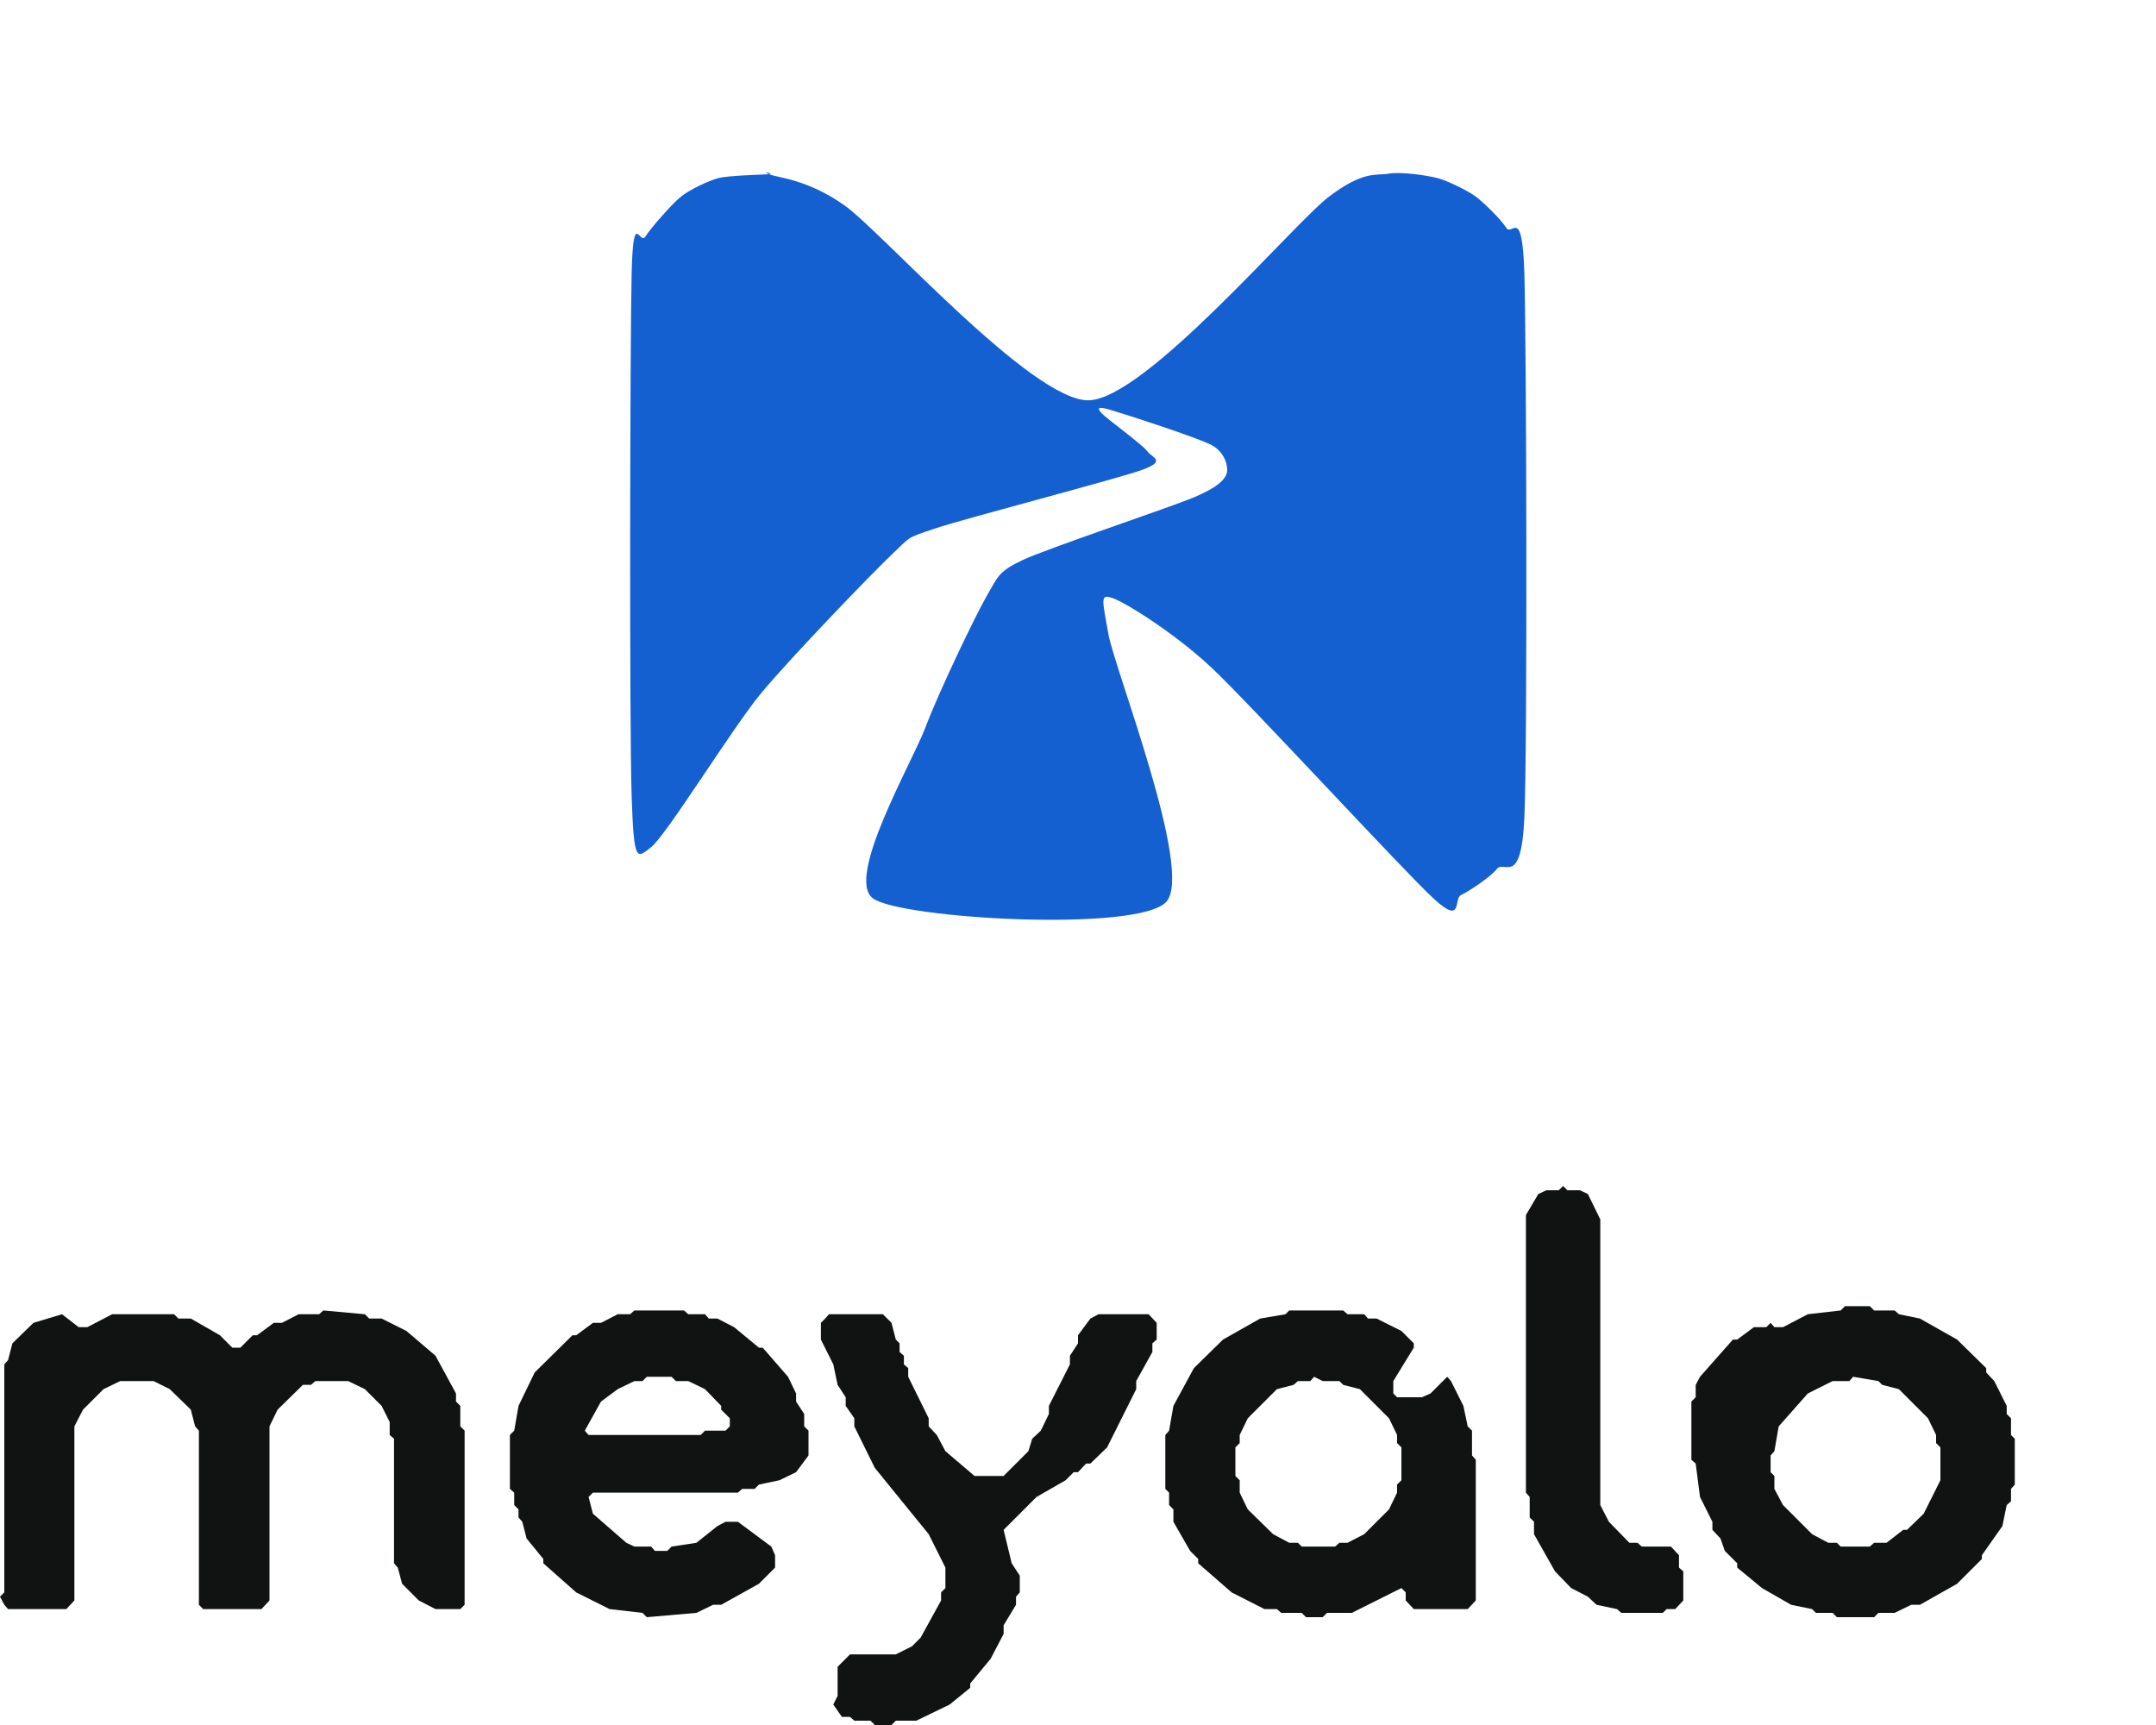
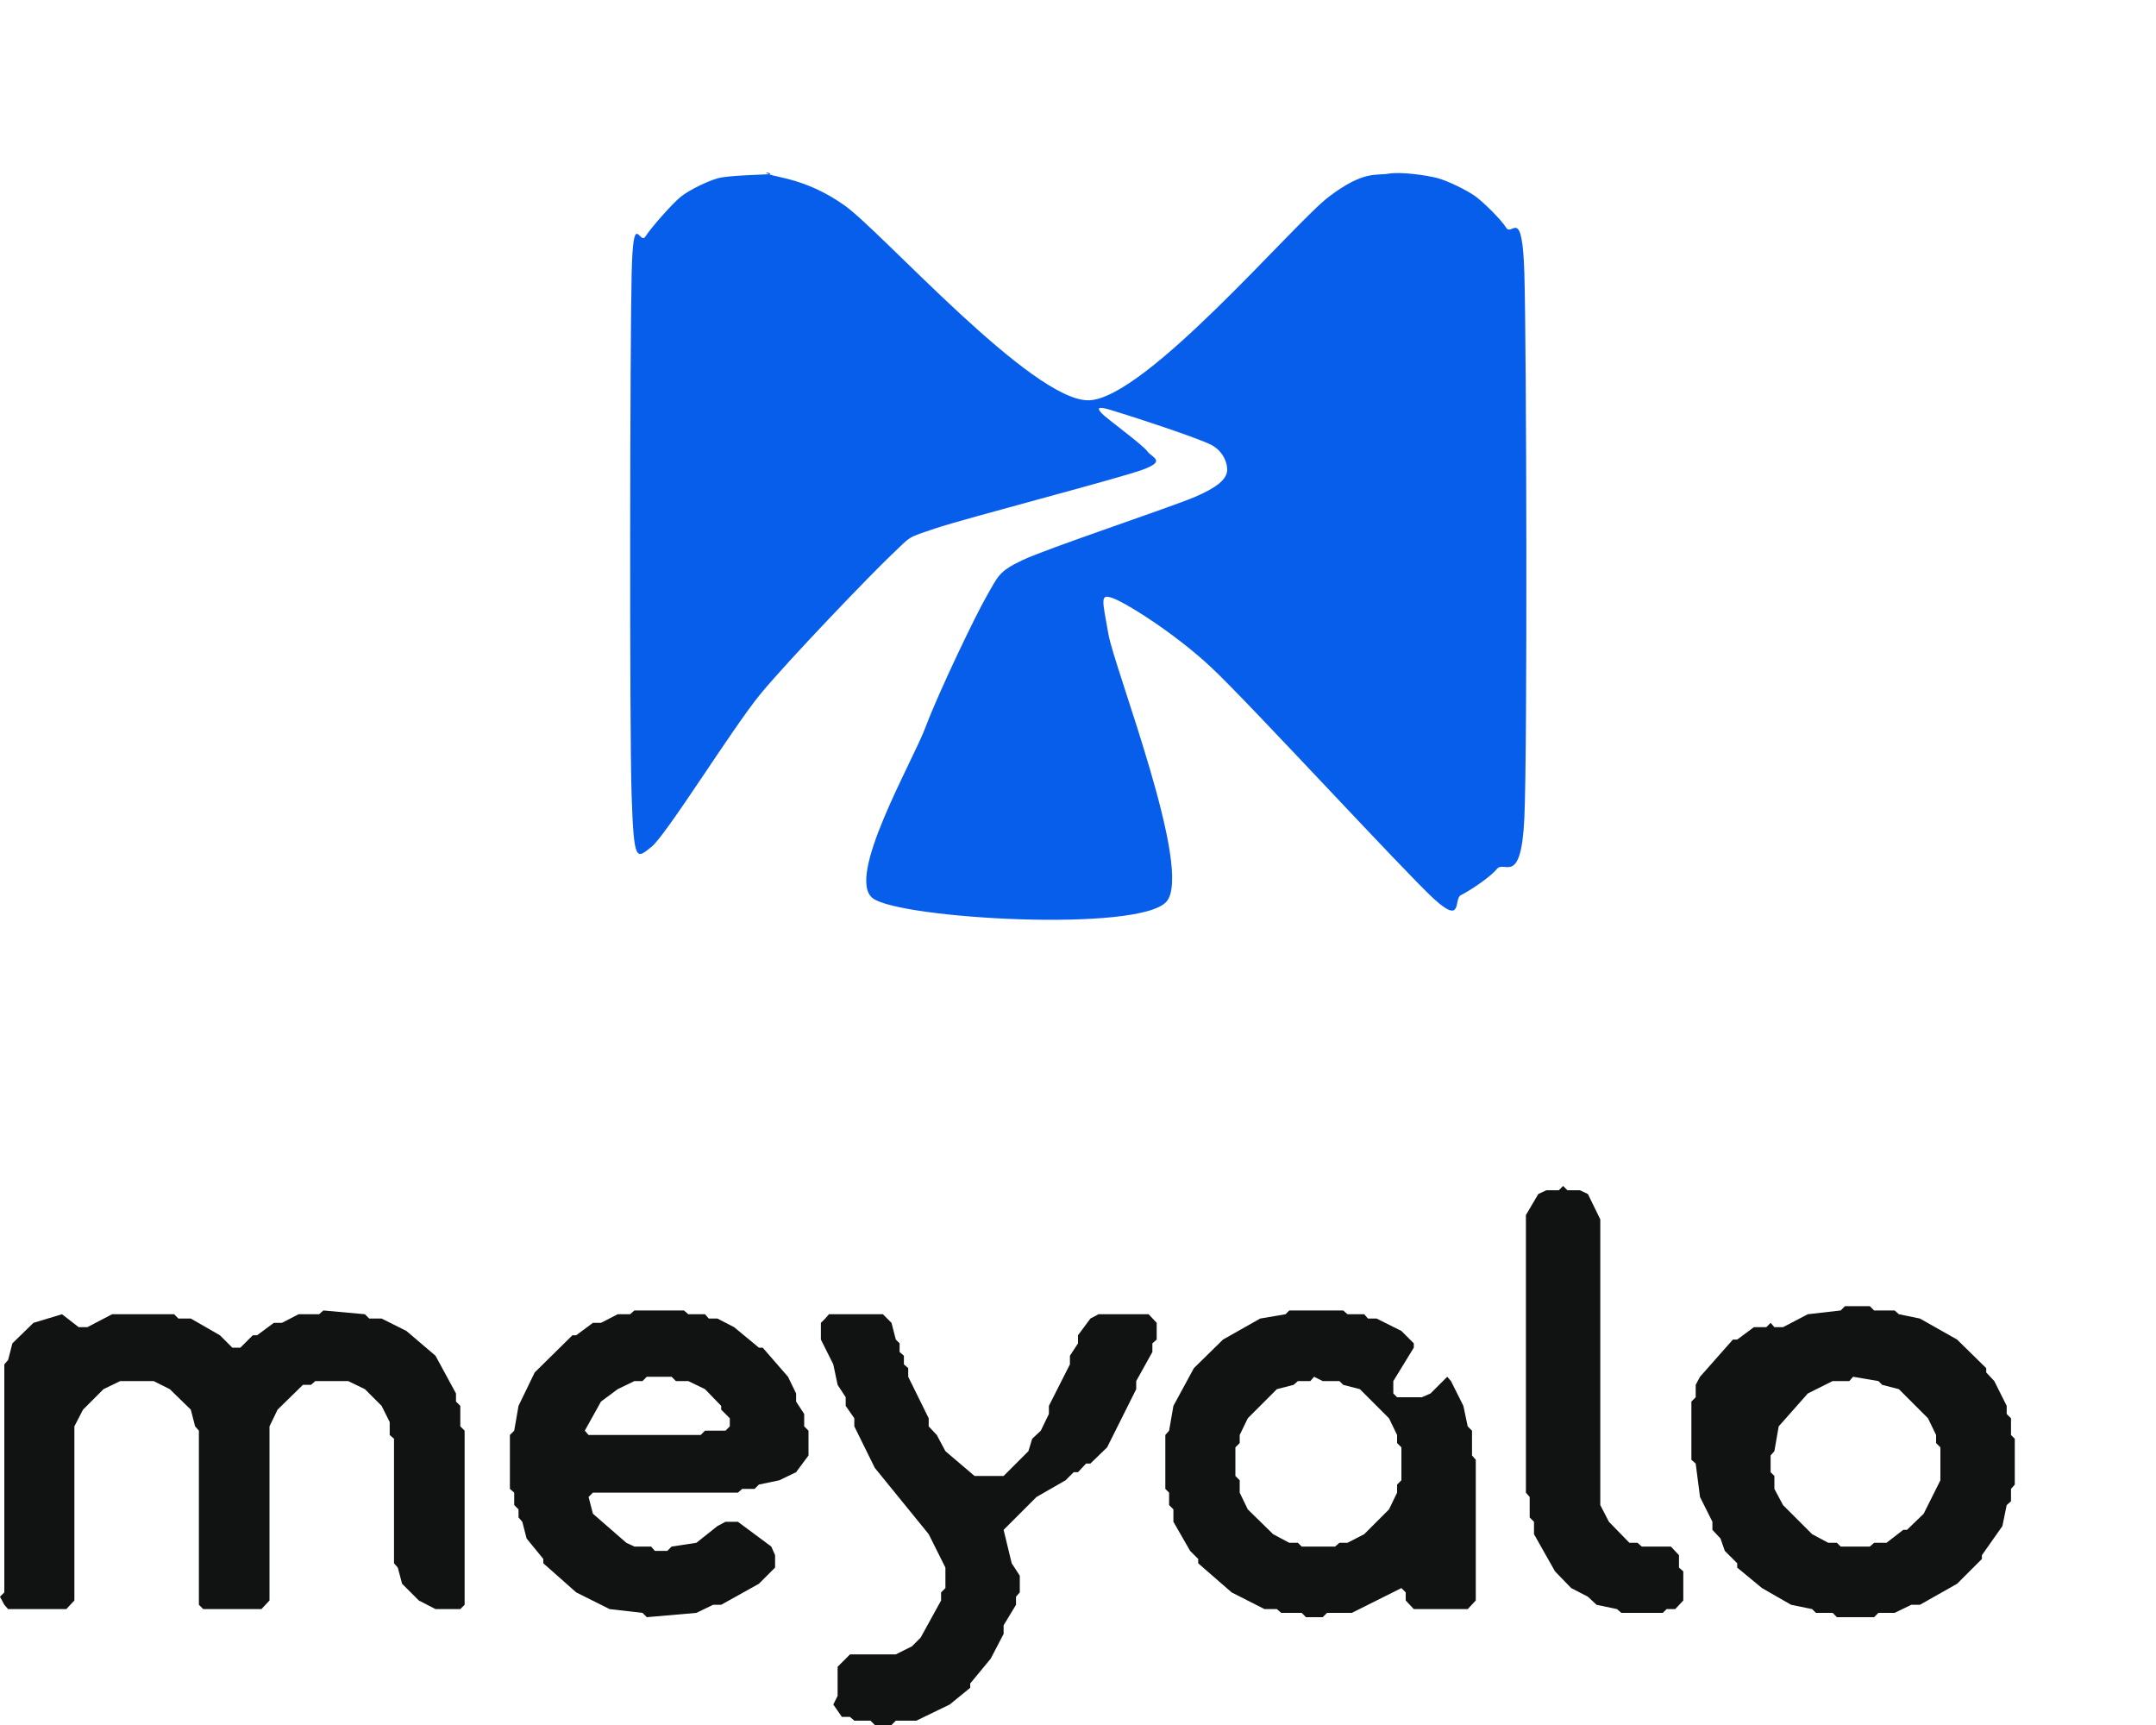
<svg xmlns="http://www.w3.org/2000/svg" width="400" height="320" viewBox="0 0 400 320" fill="none">
  <g transform="translate(100, 0) scale(0.390625)">
-     <path d="M 109.251 82.735 C 113.436 84.463 127.414 85.027 145.126 97.552 C 162.838 110.078 234.228 190.585 261.069 190.099 C 287.910 189.614 358.573 105.949 375.193 93.393 C 391.813 80.837 397.524 83.506 403.529 82.475 C 409.534 81.443 421.874 83.311 426.666 84.554 C 431.458 85.798 440.782 90.373 444.603 93.133 C 448.425 95.893 456.692 103.935 459.421 108.211 C 462.151 112.487 466.999 97.093 468.000 129.788 C 469.001 162.483 469.516 355.453 468.000 388.451 C 466.484 421.449 458.520 408.351 455.002 412.628 C 451.484 416.904 441.332 423.438 437.844 425.106 C 434.356 426.774 438.936 439.543 425.106 426.926 C 411.276 414.309 337.135 333.642 319.301 316.961 C 301.468 300.280 277.950 285.796 272.248 283.946 C 266.546 282.096 267.425 284.271 270.428 301.104 C 273.431 317.936 311.026 413.577 297.984 428.226 C 284.943 442.875 171.989 436.341 158.644 426.666 C 145.299 416.991 177.292 362.069 183.600 345.297 C 189.909 328.525 207.348 292.157 212.716 282.906 C 218.084 273.656 218.119 271.468 229.614 266.009 C 241.108 260.549 299.929 240.905 311.242 236.113 C 322.555 231.321 325.609 227.816 326.580 224.934 C 327.551 222.053 326.051 214.965 319.561 211.416 C 313.071 207.868 277.044 196.278 270.948 194.519 C 264.852 192.760 265.216 194.033 267.308 196.338 C 269.401 198.643 286.641 211.152 288.885 214.276 C 291.130 217.400 298.283 218.838 286.546 223.115 C 274.808 227.391 202.170 246.230 188.280 250.931 C 174.389 255.632 177.188 254.219 167.483 263.409 C 157.777 272.599 118.406 313.504 105.091 329.700 C 91.777 345.895 60.486 396.588 53.359 402.229 C 46.231 407.871 45.092 409.838 44.000 378.053 C 42.908 346.268 43.242 160.784 44.000 129.788 C 44.758 98.792 47.769 116.616 50.499 112.370 C 53.229 108.124 63.333 96.638 67.397 93.393 C 71.461 90.148 80.451 85.798 85.334 84.554 C 90.217 83.311 106.460 82.947 109.251 82.735 C 112.041 82.522 105.065 81.006 109.251 82.735 Z" fill="#1460D0" fill-rule="evenodd" />
+     <path d="M 109.251 82.735 C 113.436 84.463 127.414 85.027 145.126 97.552 C 162.838 110.078 234.228 190.585 261.069 190.099 C 287.910 189.614 358.573 105.949 375.193 93.393 C 391.813 80.837 397.524 83.506 403.529 82.475 C 409.534 81.443 421.874 83.311 426.666 84.554 C 431.458 85.798 440.782 90.373 444.603 93.133 C 448.425 95.893 456.692 103.935 459.421 108.211 C 462.151 112.487 466.999 97.093 468.000 129.788 C 469.001 162.483 469.516 355.453 468.000 388.451 C 466.484 421.449 458.520 408.351 455.002 412.628 C 451.484 416.904 441.332 423.438 437.844 425.106 C 434.356 426.774 438.936 439.543 425.106 426.926 C 411.276 414.309 337.135 333.642 319.301 316.961 C 301.468 300.280 277.950 285.796 272.248 283.946 C 266.546 282.096 267.425 284.271 270.428 301.104 C 273.431 317.936 311.026 413.577 297.984 428.226 C 284.943 442.875 171.989 436.341 158.644 426.666 C 145.299 416.991 177.292 362.069 183.600 345.297 C 189.909 328.525 207.348 292.157 212.716 282.906 C 218.084 273.656 218.119 271.468 229.614 266.009 C 241.108 260.549 299.929 240.905 311.242 236.113 C 322.555 231.321 325.609 227.816 326.580 224.934 C 327.551 222.053 326.051 214.965 319.561 211.416 C 313.071 207.868 277.044 196.278 270.948 194.519 C 264.852 192.760 265.216 194.033 267.308 196.338 C 269.401 198.643 286.641 211.152 288.885 214.276 C 291.130 217.400 298.283 218.838 286.546 223.115 C 274.808 227.391 202.170 246.230 188.280 250.931 C 174.389 255.632 177.188 254.219 167.483 263.409 C 157.777 272.599 118.406 313.504 105.091 329.700 C 91.777 345.895 60.486 396.588 53.359 402.229 C 46.231 407.871 45.092 409.838 44.000 378.053 C 42.908 346.268 43.242 160.784 44.000 129.788 C 44.758 98.792 47.769 116.616 50.499 112.370 C 53.229 108.124 63.333 96.638 67.397 93.393 C 71.461 90.148 80.451 85.798 85.334 84.554 C 90.217 83.311 106.460 82.947 109.251 82.735 C 112.041 82.522 105.065 81.006 109.251 82.735 Z" fill="#075EEB" fill-rule="evenodd" />
  </g>
  <g transform="translate(0, 220)">
    <path d="M 60.0 23.1 L 67.7 23.8 L 68.5 24.6 L 70.8 24.6 L 75.4 26.9 L 80.8 31.5 L 84.6 38.5 L 84.6 40.0 L 85.4 40.8 L 85.4 44.6 L 86.2 45.4 L 86.2 77.7 L 85.4 78.5 L 80.8 78.5 L 77.7 76.9 L 74.6 73.8 L 73.8 70.8 L 73.1 70.0 L 73.1 46.9 L 72.3 46.2 L 72.3 43.8 L 70.8 40.8 L 67.7 37.7 L 64.6 36.2 L 58.5 36.2 L 57.7 36.9 L 56.2 36.9 L 51.5 41.5 L 50.0 44.6 L 50.0 76.9 L 48.5 78.5 L 37.7 78.5 L 36.9 77.7 L 36.9 45.4 L 36.2 44.6 L 35.4 41.5 L 31.5 37.7 L 28.5 36.2 L 22.3 36.2 L 19.2 37.7 L 15.4 41.5 L 13.8 44.6 L 13.8 76.9 L 12.3 78.5 L 1.5 78.5 L 0.8 77.7 L 0.0 76.2 L 0.8 75.4 L 0.8 33.1 L 1.5 32.3 L 2.3 29.2 L 6.2 25.4 L 11.5 23.8 L 14.6 26.2 L 16.2 26.2 L 20.8 23.8 L 32.3 23.8 L 33.1 24.6 L 35.4 24.6 L 40.8 27.7 L 43.1 30.0 L 44.6 30.0 L 46.9 27.7 L 47.7 27.7 L 50.8 25.4 L 52.3 25.4 L 55.4 23.8 L 59.2 23.8 Z M 117.7 23.1 L 126.9 23.1 L 127.7 23.8 L 130.8 23.8 L 131.5 24.6 L 133.1 24.6 L 136.2 26.2 L 140.8 30.0 L 141.5 30.0 L 146.2 35.4 L 147.7 38.5 L 147.7 40.0 L 149.2 42.3 L 149.2 44.6 L 150.0 45.4 L 150.0 50.0 L 147.7 53.1 L 144.6 54.6 L 140.8 55.4 L 140.0 56.2 L 137.7 56.2 L 136.9 56.9 L 110.0 56.9 L 109.2 57.7 L 110.0 60.8 L 116.2 66.2 L 117.7 66.9 L 120.8 66.9 L 121.5 67.7 L 123.8 67.7 L 124.6 66.9 L 129.2 66.2 L 133.1 63.1 L 134.6 62.3 L 136.9 62.3 L 143.1 66.9 L 143.8 68.5 L 143.8 70.8 L 140.8 73.8 L 133.8 77.7 L 132.3 77.7 L 129.2 79.2 L 120.0 80.0 L 119.2 79.2 L 113.1 78.5 L 106.9 75.4 L 100.8 70.0 L 100.8 69.2 L 97.7 65.4 L 96.9 62.3 L 96.2 61.5 L 96.2 60.0 L 95.4 59.2 L 95.4 56.9 L 94.6 56.2 L 94.6 46.2 L 95.4 45.4 L 96.2 40.8 L 99.2 34.6 L 106.2 27.7 L 106.9 27.7 L 110.0 25.4 L 111.5 25.4 L 114.6 23.8 L 116.9 23.8 Z M 120.0 35.4 L 124.6 35.4 L 125.4 36.2 L 127.7 36.2 L 130.8 37.7 L 133.8 40.8 L 133.8 41.5 L 135.4 43.1 L 135.4 44.6 L 134.6 45.4 L 130.8 45.4 L 130.0 46.2 L 109.2 46.2 L 108.5 45.4 L 111.5 40.0 L 114.6 37.7 L 117.7 36.2 L 119.2 36.2 Z M 153.8 23.8 L 163.8 23.8 L 165.4 25.4 L 166.2 28.5 L 166.9 29.2 L 166.9 30.8 L 167.7 31.5 L 167.7 33.1 L 168.5 33.8 L 168.5 35.4 L 172.3 43.1 L 172.3 44.6 L 173.8 46.2 L 175.4 49.2 L 180.8 53.8 L 186.2 53.8 L 190.8 49.2 L 191.5 46.9 L 193.1 45.4 L 194.6 42.3 L 194.6 40.8 L 198.5 33.1 L 198.5 31.5 L 200.0 29.2 L 200.0 27.7 L 202.3 24.6 L 203.8 23.8 L 213.1 23.8 L 214.6 25.4 L 214.6 28.5 L 213.8 29.2 L 213.8 30.8 L 210.8 36.2 L 210.8 37.7 L 205.4 48.5 L 202.3 51.5 L 201.5 51.5 L 200.0 53.1 L 199.2 53.1 L 197.7 54.6 L 192.3 57.7 L 186.2 63.8 L 187.7 70.0 L 189.2 72.3 L 189.2 75.4 L 188.5 76.2 L 188.5 77.7 L 186.2 81.5 L 186.2 83.1 L 183.8 87.7 L 180.0 92.3 L 180.0 93.1 L 176.2 96.2 L 170.0 99.2 L 166.2 99.2 L 165.4 100.0 L 162.3 100.0 L 161.5 99.2 L 158.5 99.2 L 157.7 98.5 L 156.2 98.5 L 154.6 96.2 L 155.4 94.6 L 155.4 89.2 L 157.7 86.9 L 166.2 86.9 L 169.2 85.4 L 170.8 83.8 L 174.6 76.9 L 174.6 75.4 L 175.4 74.6 L 175.4 70.8 L 172.3 64.6 L 162.3 52.3 L 158.5 44.6 L 158.5 43.1 L 156.9 40.8 L 156.9 39.2 L 155.4 36.9 L 154.6 33.1 L 152.3 28.5 L 152.3 25.4 L 153.1 24.6 Z M 239.2 23.1 L 249.2 23.1 L 250.0 23.8 L 253.1 23.8 L 253.8 24.6 L 255.4 24.6 L 260.0 26.9 L 262.3 29.2 L 262.3 30.0 L 258.5 36.2 L 258.5 38.5 L 259.2 39.2 L 263.8 39.2 L 265.4 38.5 L 268.5 35.4 L 269.2 36.2 L 271.5 40.8 L 272.3 44.6 L 273.1 45.4 L 273.1 50.0 L 273.8 50.8 L 273.8 76.9 L 272.3 78.5 L 262.3 78.5 L 260.8 76.9 L 260.8 75.4 L 260.0 74.6 L 250.8 79.2 L 246.2 79.2 L 245.4 80.0 L 242.3 80.0 L 241.5 79.2 L 237.7 79.2 L 236.9 78.5 L 234.6 78.5 L 228.5 75.4 L 222.3 70.0 L 222.3 69.2 L 220.8 67.7 L 217.7 62.3 L 217.7 60.0 L 216.9 59.2 L 216.9 56.9 L 216.2 56.2 L 216.2 46.2 L 216.9 45.4 L 217.7 40.8 L 221.5 33.8 L 226.9 28.5 L 233.8 24.6 L 238.5 23.8 Z M 243.8 35.4 L 245.4 36.2 L 248.5 36.2 L 249.2 36.9 L 252.3 37.7 L 257.7 43.1 L 259.2 46.2 L 259.2 47.7 L 260.0 48.5 L 260.0 54.6 L 259.2 55.4 L 259.2 56.9 L 257.7 60.0 L 253.1 64.6 L 250.0 66.2 L 248.5 66.2 L 247.7 66.9 L 241.5 66.9 L 240.8 66.2 L 239.2 66.2 L 236.2 64.6 L 231.5 60.0 L 230.0 56.9 L 230.0 54.6 L 229.2 53.8 L 229.2 48.5 L 230.0 47.7 L 230.0 46.2 L 231.5 43.1 L 236.9 37.7 L 240.0 36.9 L 240.8 36.2 L 243.1 36.2 Z M 290.0 0.0 L 290.8 0.8 L 293.1 0.8 L 294.6 1.5 L 296.9 6.2 L 296.9 59.2 L 298.5 62.3 L 302.3 66.2 L 303.8 66.2 L 304.6 66.9 L 310.0 66.9 L 311.5 68.5 L 311.5 70.8 L 312.3 71.5 L 312.3 76.9 L 310.8 78.5 L 309.2 78.5 L 308.5 79.2 L 300.8 79.2 L 300.0 78.5 L 296.2 77.7 L 294.6 76.2 L 291.5 74.6 L 288.5 71.5 L 284.6 64.6 L 284.6 62.3 L 283.8 61.5 L 283.8 57.7 L 283.1 56.9 L 283.1 5.4 L 285.4 1.5 L 286.9 0.8 L 289.2 0.8 Z M 342.3 22.3 L 346.9 22.3 L 347.7 23.1 L 351.5 23.1 L 352.3 23.8 L 356.2 24.6 L 363.1 28.5 L 368.5 33.8 L 368.5 34.6 L 370.0 36.2 L 372.3 40.8 L 372.3 42.3 L 373.1 43.1 L 373.1 46.2 L 373.8 46.9 L 373.8 55.4 L 373.1 56.2 L 373.1 58.5 L 372.3 59.2 L 371.5 63.1 L 367.7 68.5 L 367.7 69.2 L 363.1 73.8 L 356.2 77.7 L 354.6 77.7 L 351.5 79.2 L 348.5 79.2 L 347.7 80.0 L 340.8 80.0 L 340.0 79.2 L 336.9 79.2 L 336.2 78.5 L 332.3 77.7 L 326.9 74.6 L 322.3 70.8 L 322.3 70.0 L 320.0 67.7 L 319.2 65.4 L 317.7 63.8 L 317.7 62.3 L 315.4 57.7 L 314.6 51.5 L 313.8 50.8 L 313.8 40.0 L 314.6 39.2 L 314.6 36.9 L 315.4 35.4 L 321.5 28.5 L 322.3 28.5 L 325.4 26.2 L 327.7 26.2 L 328.5 25.4 L 329.2 26.2 L 330.8 26.2 L 335.4 23.8 L 341.5 23.1 Z M 343.8 35.4 L 348.5 36.2 L 349.2 36.9 L 352.3 37.7 L 357.7 43.1 L 359.2 46.2 L 359.2 47.7 L 360.0 48.5 L 360.0 54.6 L 356.9 60.8 L 353.8 63.8 L 353.1 63.8 L 350.0 66.2 L 347.7 66.2 L 346.9 66.9 L 341.5 66.9 L 340.8 66.2 L 339.2 66.2 L 336.2 64.6 L 330.8 59.2 L 329.2 56.2 L 329.2 53.8 L 328.5 53.1 L 328.5 50.0 L 329.2 49.2 L 330.0 44.6 L 335.4 38.5 L 340.0 36.2 L 343.1 36.2 Z" fill="#111312" fill-rule="evenodd" />
  </g>
</svg>
